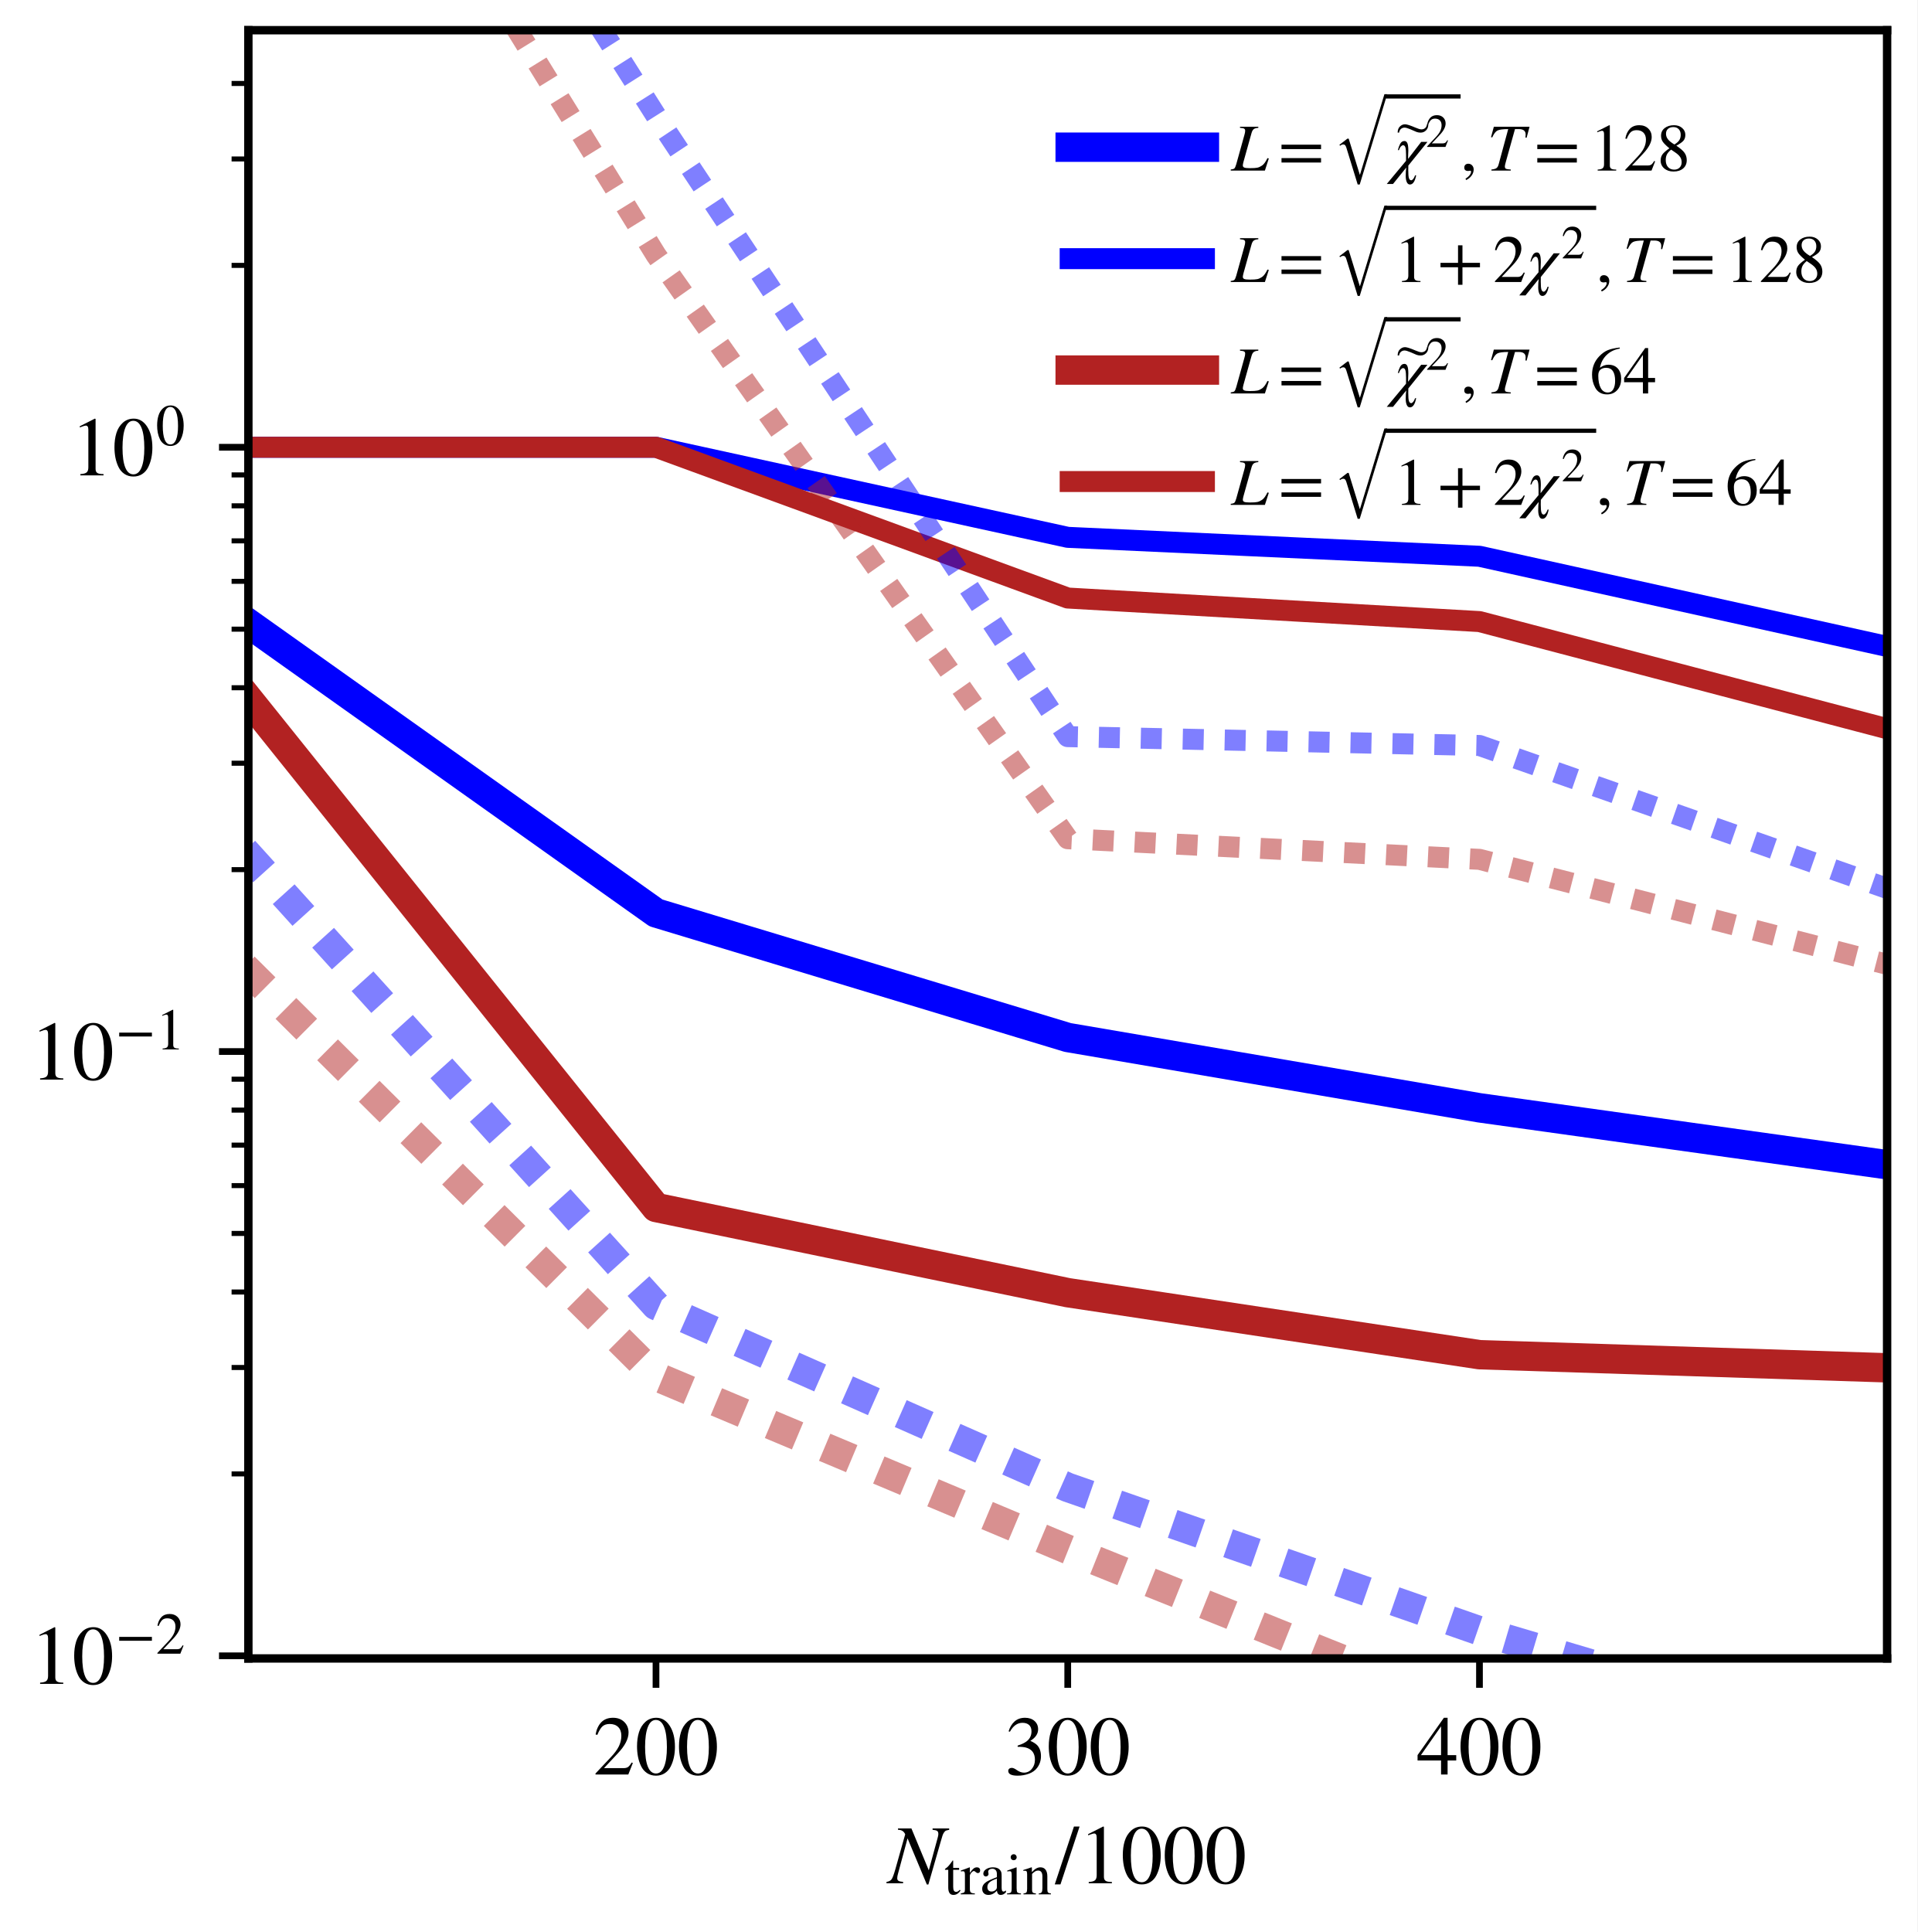
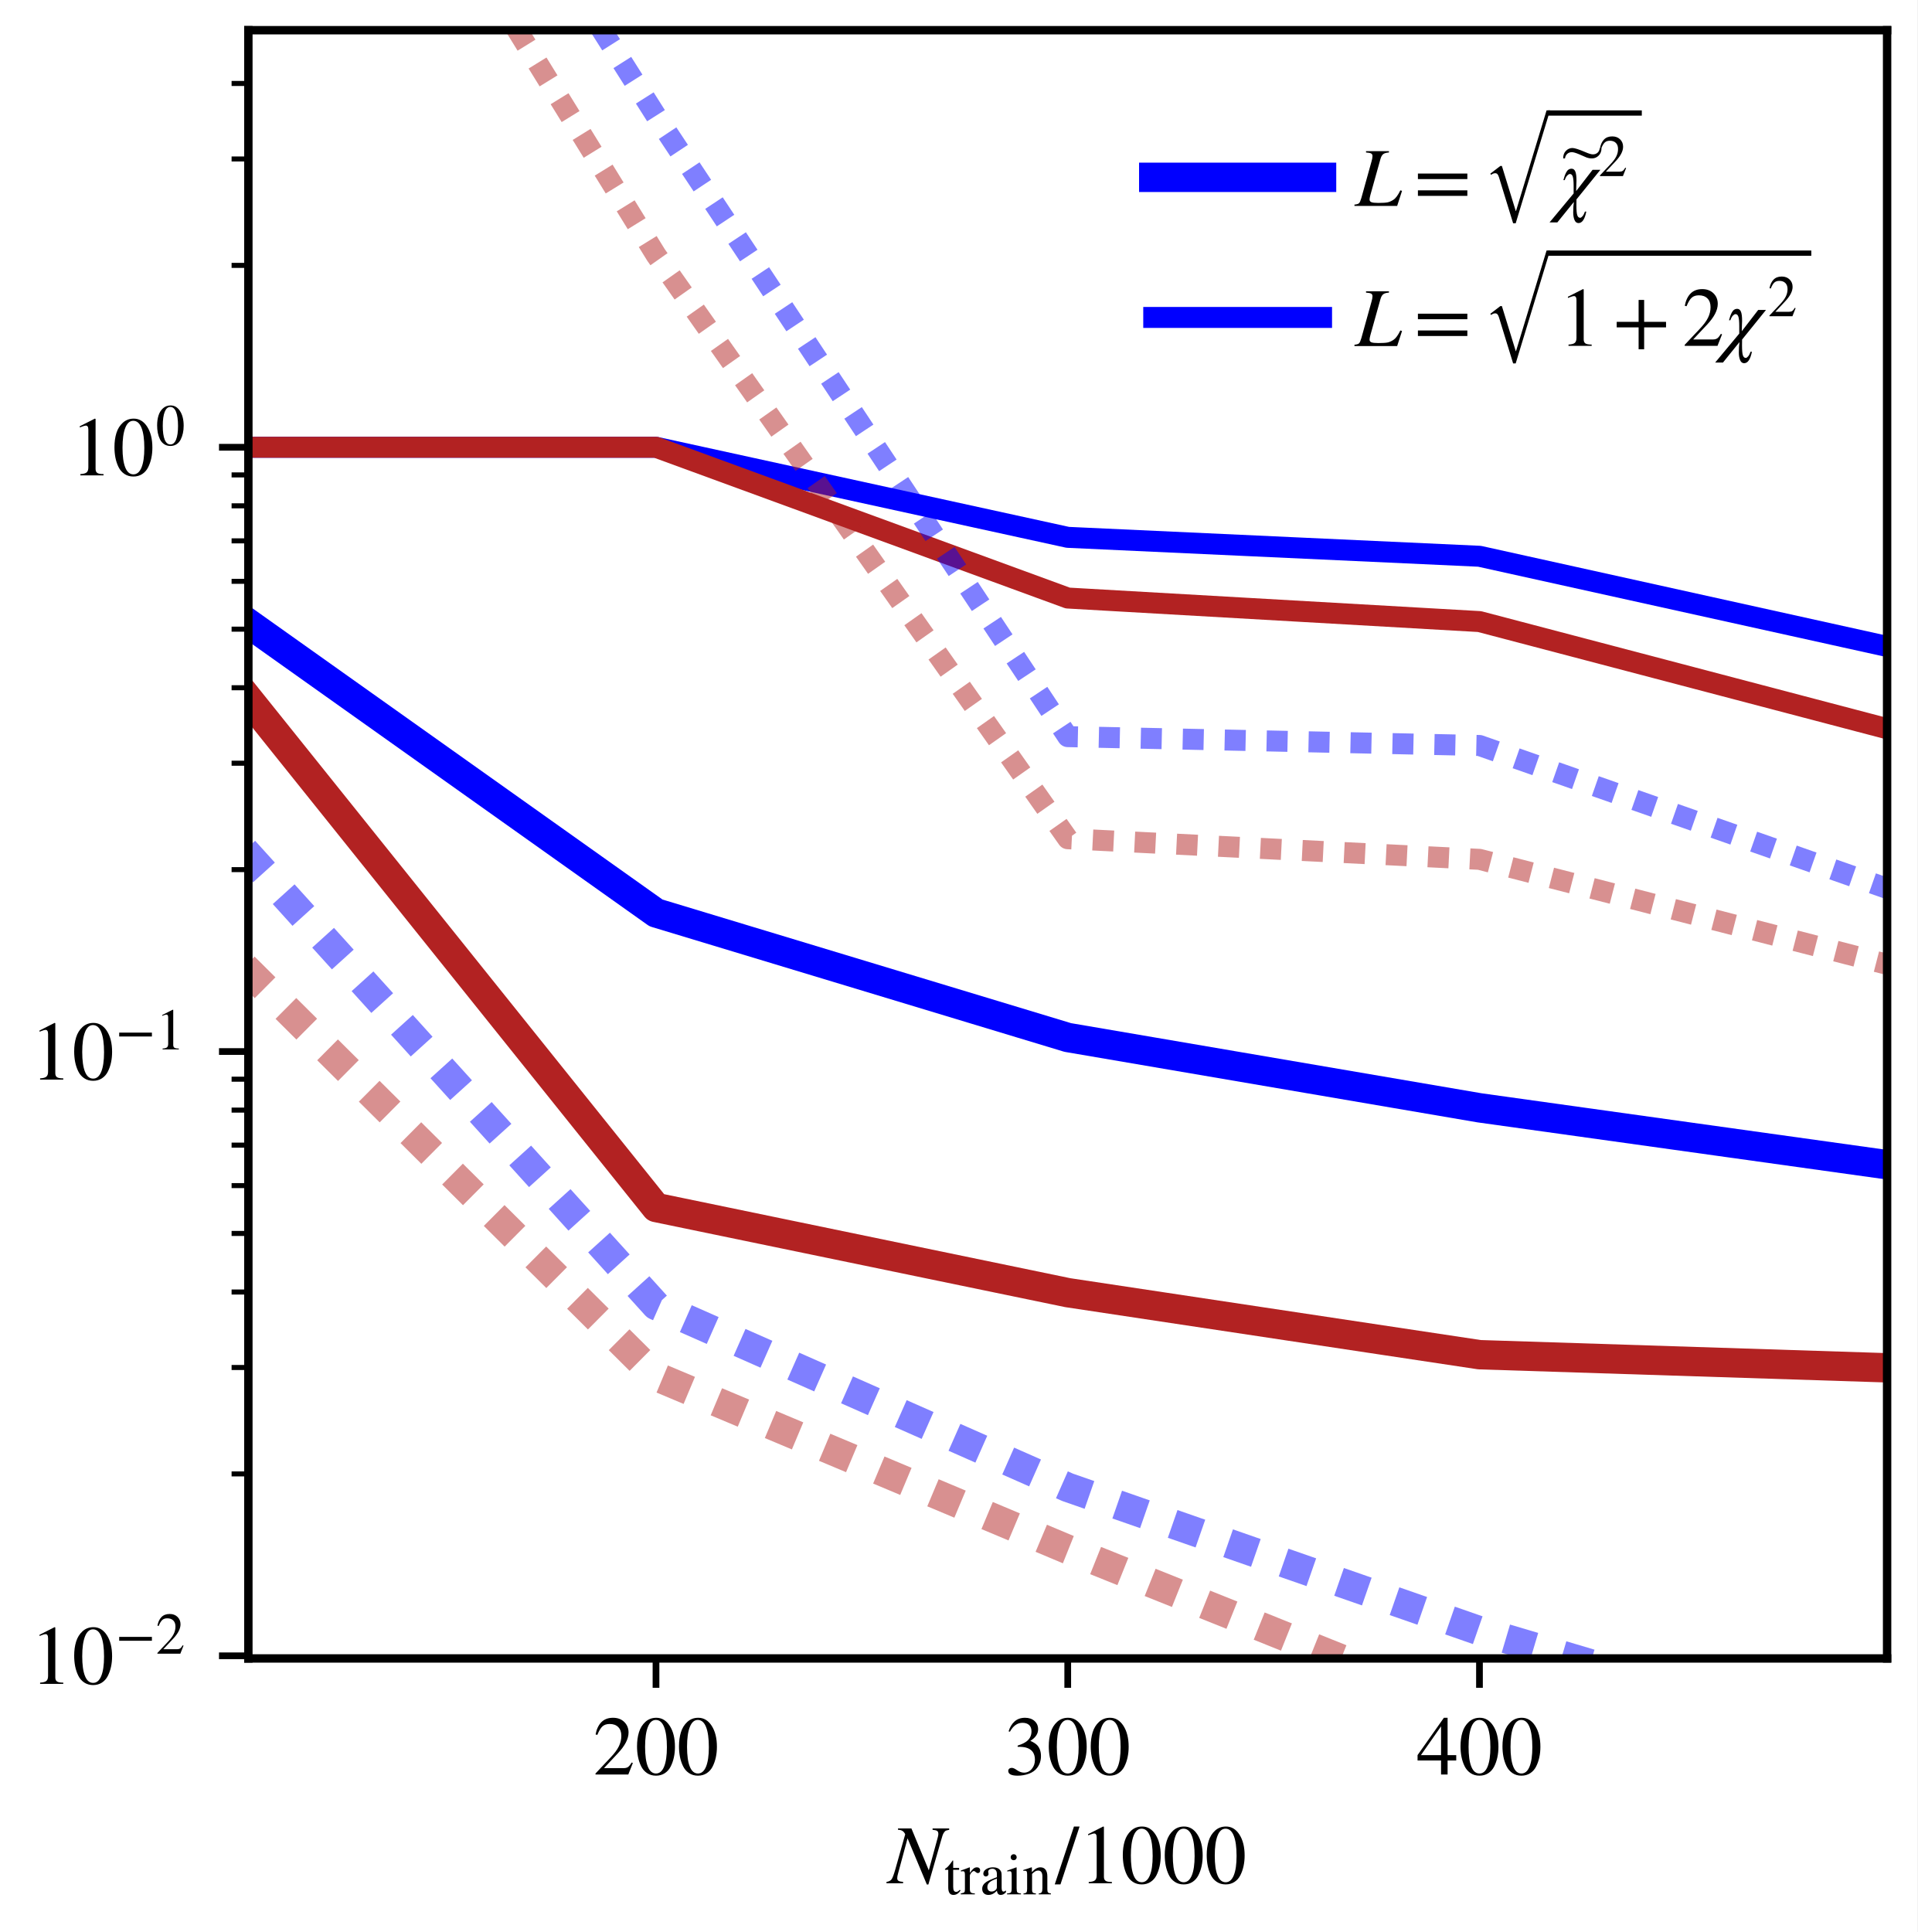
<svg xmlns="http://www.w3.org/2000/svg" xmlns:xlink="http://www.w3.org/1999/xlink" width="228.5pt" height="230.24pt" viewBox="0 0 228.5 230.24" version="1.1">
  <defs>
    <style type="text/css">*{stroke-linejoin: round; stroke-linecap: butt}</style>
  </defs>
  <g id="figure_1">
    <g id="patch_1">
      <path d="M 0 230.24  L 228.5 230.24  L 228.5 0  L 0 0  z " style="fill: #ffffff" />
    </g>
    <g id="axes_1">
      <g id="patch_2">
        <path d="M 29.6 197.64  L 224.9 197.64  L 224.9 3.6  L 29.6 3.6  z " style="fill: #ffffff" />
      </g>
      <g id="matplotlib.axis_1">
        <g id="xtick_1">
          <g id="line2d_1">
-             <path d="M 78.18 197.64  L 78.18 3.6  " clip-path="url(#ped7a11aa04)" style="fill: none" />
+             <path d="M 78.18 197.64  L 78.18 3.6  " clip-path="url(#pce3d63a789)" style="fill: none" />
          </g>
          <g id="line2d_2">
            <defs>
-               <path id="mf4d660962a" d="M 0 0  L 0 3.5  " style="stroke: #000000; stroke-width: 0.8" />
-             </defs>
-             <g>
-               <use xlink:href="#mf4d660962a" x="78.18" y="197.64" style="stroke: #000000; stroke-width: 0.8" />
+               <path id="m6d23e3f0b6" d="M 0 0  L 0 3.5  " style="stroke: #000000; stroke-width: 0.8" />
+             </defs>
+             <g>
+               <use xlink:href="#m6d23e3f0b6" x="78.18" y="197.64" style="stroke: #000000; stroke-width: 0.8" />
            </g>
          </g>
          <g id="text_1">
-             <g transform="translate(70.67965 211.4697)scale(0.1 -0.1)">
+             <g transform="translate(70.67965 211.4697) scale(0.1 -0.1)">
              <defs>
                <path id="STIXGeneral-Regular-32" d="M 3034 877  L 2688 0  L 186 0  L 186 77  L 1325 1286  Q 1773 1754 1965 2144  Q 2157 2534 2157 2950  Q 2157 3379 1920 3616  Q 1683 3853 1267 3853  Q 922 3853 720 3673  Q 518 3494 326 3021  L 192 3053  Q 301 3648 630 3987  Q 960 4326 1523 4326  Q 2054 4326 2380 4006  Q 2707 3686 2707 3200  Q 2707 2477 1888 1613  L 832 486  L 2330 486  Q 2541 486 2665 569  Q 2790 653 2944 915  L 3034 877  z " transform="scale(0.015625)" />
                <path id="STIXGeneral-Regular-30" d="M 3046 2112  Q 3046 1683 2963 1302  Q 2880 922 2717 602  Q 2554 282 2266 96  Q 1978 -90 1600 -90  Q 1210 -90 915 108  Q 621 307 461 640  Q 301 973 227 1350  Q 154 1728 154 2150  Q 154 2746 301 3222  Q 448 3699 790 4012  Q 1133 4326 1626 4326  Q 2253 4326 2649 3712  Q 3046 3098 3046 2112  z M 2432 2080  Q 2432 3091 2217 3625  Q 2003 4160 1587 4160  Q 1190 4160 979 3622  Q 768 3085 768 2106  Q 768 1120 979 598  Q 1190 77 1600 77  Q 2003 77 2217 598  Q 2432 1120 2432 2080  z " transform="scale(0.015625)" />
              </defs>
              <use xlink:href="#STIXGeneral-Regular-32" />
              <use xlink:href="#STIXGeneral-Regular-30" x="50" />
              <use xlink:href="#STIXGeneral-Regular-30" x="100" />
            </g>
          </g>
        </g>
        <g id="xtick_2">
          <g id="line2d_3">
-             <path d="M 127.25 197.64  L 127.25 3.6  " clip-path="url(#ped7a11aa04)" style="fill: none" />
+             <path d="M 127.25 197.64  L 127.25 3.6  " clip-path="url(#pce3d63a789)" style="fill: none" />
          </g>
          <g id="line2d_4">
            <g>
-               <use xlink:href="#mf4d660962a" x="127.25" y="197.64" style="stroke: #000000; stroke-width: 0.8" />
+               <use xlink:href="#m6d23e3f0b6" x="127.25" y="197.64" style="stroke: #000000; stroke-width: 0.8" />
            </g>
          </g>
          <g id="text_2">
-             <g transform="translate(119.75 211.4697)scale(0.1 -0.1)">
+             <g transform="translate(119.75 211.4697) scale(0.1 -0.1)">
              <defs>
                <path id="STIXGeneral-Regular-33" d="M 390 3264  L 288 3290  Q 435 3770 748 4048  Q 1062 4326 1542 4326  Q 1990 4326 2265 4083  Q 2541 3840 2541 3450  Q 2541 2925 1946 2566  Q 2298 2413 2477 2227  Q 2758 1914 2758 1402  Q 2758 890 2464 506  Q 2246 211 1840 60  Q 1434 -90 979 -90  Q 262 -90 262 275  Q 262 378 339 442  Q 416 506 525 506  Q 685 506 915 339  Q 1197 141 1466 141  Q 1818 141 2058 425  Q 2298 710 2298 1120  Q 2298 1856 1632 2048  Q 1434 2112 979 2112  L 979 2202  Q 1338 2323 1517 2432  Q 2035 2726 2035 3290  Q 2035 3610 1852 3776  Q 1670 3942 1344 3942  Q 768 3942 390 3264  z " transform="scale(0.015625)" />
              </defs>
              <use xlink:href="#STIXGeneral-Regular-33" />
              <use xlink:href="#STIXGeneral-Regular-30" x="50" />
              <use xlink:href="#STIXGeneral-Regular-30" x="100" />
            </g>
          </g>
        </g>
        <g id="xtick_3">
          <g id="line2d_5">
-             <path d="M 176.32 197.64  L 176.32 3.6  " clip-path="url(#ped7a11aa04)" style="fill: none" />
+             <path d="M 176.32 197.64  L 176.32 3.6  " clip-path="url(#pce3d63a789)" style="fill: none" />
          </g>
          <g id="line2d_6">
            <g>
-               <use xlink:href="#mf4d660962a" x="176.32" y="197.64" style="stroke: #000000; stroke-width: 0.8" />
+               <use xlink:href="#m6d23e3f0b6" x="176.32" y="197.64" style="stroke: #000000; stroke-width: 0.8" />
            </g>
          </g>
          <g id="text_3">
-             <g transform="translate(168.8204 211.4697)scale(0.1 -0.1)">
+             <g transform="translate(168.8204 211.4697) scale(0.1 -0.1)">
              <defs>
                <path id="STIXGeneral-Regular-34" d="M 3027 1069  L 2368 1069  L 2368 0  L 1869 0  L 1869 1069  L 77 1069  L 77 1478  L 2086 4326  L 2368 4326  L 2368 1478  L 3027 1478  L 3027 1069  z M 1869 1478  L 1869 3674  L 333 1478  L 1869 1478  z " transform="scale(0.015625)" />
              </defs>
              <use xlink:href="#STIXGeneral-Regular-34" />
              <use xlink:href="#STIXGeneral-Regular-30" x="50" />
              <use xlink:href="#STIXGeneral-Regular-30" x="100" />
            </g>
          </g>
        </g>
        <g id="text_4">
-           <g transform="translate(105.85 224.4697)scale(0.1 -0.1)">
+           <g transform="translate(105.85 224.4697) scale(0.1 -0.1)">
            <defs>
              <path id="STIXGeneral-Italic-4e" d="M 4653 4179  L 4653 4077  Q 4480 4038 4413 4016  Q 4346 3994 4266 3882  Q 4186 3770 4144 3635  Q 4102 3501 4000 3149  L 3066 -96  L 2950 -96  L 1478 3424  L 749 723  Q 691 525 691 378  Q 691 243 790 182  Q 890 122 1139 102  L 1139 0  L -128 0  L -128 102  Q 147 141 262 304  Q 378 467 550 1075  L 1299 3731  Q 1152 4077 749 4077  L 749 4179  L 1773 4179  L 3098 986  L 3776 3469  Q 3827 3648 3827 3750  Q 3827 3923 3740 3987  Q 3654 4051 3386 4077  L 3386 4179  L 4653 4179  z " transform="scale(0.015625)" />
              <path id="STIXGeneral-Regular-74" d="M 1702 493  L 1786 422  Q 1478 -64 1011 -64  Q 448 -64 448 749  L 448 2675  L 109 2675  Q 83 2694 83 2720  Q 83 2771 192 2842  Q 435 2982 813 3526  Q 826 3546 874 3606  Q 922 3667 941 3706  Q 986 3706 986 3622  L 986 2880  L 1632 2880  L 1632 2675  L 986 2675  L 986 845  Q 986 538 1062 403  Q 1139 269 1318 269  Q 1510 269 1702 493  z " transform="scale(0.015625)" />
              <path id="STIXGeneral-Regular-72" d="M 1024 2931  L 1024 2342  Q 1267 2688 1430 2816  Q 1594 2944 1792 2944  Q 1958 2944 2051 2854  Q 2144 2765 2144 2605  Q 2144 2470 2077 2393  Q 2010 2317 1894 2317  Q 1773 2317 1638 2445  Q 1536 2541 1472 2541  Q 1338 2541 1181 2355  Q 1024 2170 1024 2016  L 1024 576  Q 1024 301 1133 205  Q 1242 109 1568 96  L 1568 0  L 32 0  L 32 96  Q 339 154 412 224  Q 486 294 486 538  L 486 2138  Q 486 2349 438 2435  Q 390 2522 269 2522  Q 166 2522 45 2496  L 45 2598  Q 448 2726 992 2944  L 1024 2931  z " transform="scale(0.015625)" />
              <path id="STIXGeneral-Regular-61" d="M 2829 422  L 2829 243  Q 2586 -64 2253 -64  Q 1888 -64 1843 403  L 1837 403  Q 1427 -64 909 -64  Q 608 -64 422 112  Q 237 288 237 602  Q 237 1050 685 1350  Q 992 1555 1837 1869  L 1837 2214  Q 1837 2502 1699 2646  Q 1562 2790 1338 2790  Q 1146 2790 1018 2697  Q 890 2605 890 2477  Q 890 2419 909 2348  Q 928 2278 928 2208  Q 928 2112 841 2029  Q 755 1946 634 1946  Q 525 1946 441 2029  Q 358 2112 358 2240  Q 358 2547 685 2752  Q 986 2944 1421 2944  Q 1939 2944 2176 2656  Q 2291 2522 2323 2384  Q 2355 2246 2355 1946  L 2355 723  Q 2355 301 2554 301  Q 2682 301 2829 422  z M 1837 813  L 1837 1715  Q 1248 1510 1018 1293  Q 800 1094 800 800  Q 800 557 921 432  Q 1043 307 1242 307  Q 1453 307 1613 410  Q 1747 506 1792 589  Q 1837 672 1837 813  z " transform="scale(0.015625)" />
              <path id="STIXGeneral-Regular-69" d="M 1152 4045  Q 1152 3904 1056 3811  Q 960 3718 819 3718  Q 685 3718 592 3811  Q 499 3904 499 4045  Q 499 4179 595 4275  Q 691 4371 826 4371  Q 966 4371 1059 4275  Q 1152 4179 1152 4045  z M 1619 0  L 102 0  L 102 96  Q 435 115 521 211  Q 608 307 608 666  L 608 2118  Q 608 2342 563 2432  Q 518 2522 397 2522  Q 243 2522 128 2490  L 128 2592  L 1120 2944  L 1146 2918  L 1146 672  Q 1146 314 1226 218  Q 1306 122 1619 96  L 1619 0  z " transform="scale(0.015625)" />
              <path id="STIXGeneral-Regular-6e" d="M 3104 0  L 1773 0  L 1779 96  Q 2016 115 2096 233  Q 2176 352 2176 672  L 2176 1946  Q 2176 2592 1709 2592  Q 1549 2592 1408 2515  Q 1267 2438 1050 2227  L 1050 461  Q 1050 269 1136 192  Q 1222 115 1466 96  L 1466 0  L 115 0  L 115 96  Q 358 115 435 214  Q 512 314 512 602  L 512 2157  Q 512 2394 467 2483  Q 422 2573 288 2573  Q 160 2573 102 2547  L 102 2656  Q 550 2784 979 2944  L 1030 2925  L 1030 2426  L 1037 2426  Q 1491 2944 1958 2944  Q 2323 2944 2518 2688  Q 2714 2432 2714 1958  L 2714 544  Q 2714 288 2790 205  Q 2867 122 3104 96  L 3104 0  z " transform="scale(0.015625)" />
              <path id="STIXGeneral-Regular-2f" d="M 1837 4326  L 378 -90  L -58 -90  L 1408 4326  L 1837 4326  z " transform="scale(0.015625)" />
              <path id="STIXGeneral-Regular-31" d="M 2522 0  L 755 0  L 755 96  Q 1107 115 1235 227  Q 1363 339 1363 608  L 1363 3482  Q 1363 3795 1171 3795  Q 1082 3795 883 3718  L 710 3654  L 710 3744  L 1856 4326  L 1914 4307  L 1914 486  Q 1914 275 2042 185  Q 2170 96 2522 96  L 2522 0  z " transform="scale(0.015625)" />
            </defs>
            <use xlink:href="#STIXGeneral-Italic-4e" transform="translate(0 0.40625)" />
-             <use xlink:href="#STIXGeneral-Regular-74" transform="translate(66.7 -12.82188)scale(0.7)" />
-             <use xlink:href="#STIXGeneral-Regular-72" transform="translate(86.15999 -12.82188)scale(0.7)" />
-             <use xlink:href="#STIXGeneral-Regular-61" transform="translate(109.47 -12.82188)scale(0.7)" />
-             <use xlink:href="#STIXGeneral-Regular-69" transform="translate(140.55 -12.82188)scale(0.7)" />
-             <use xlink:href="#STIXGeneral-Regular-6e" transform="translate(160.01 -12.82188)scale(0.7)" />
+             <use xlink:href="#STIXGeneral-Regular-74" transform="translate(66.7 -12.82188) scale(0.7)" />
+             <use xlink:href="#STIXGeneral-Regular-72" transform="translate(86.15999 -12.82188) scale(0.7)" />
+             <use xlink:href="#STIXGeneral-Regular-61" transform="translate(109.47 -12.82188) scale(0.7)" />
+             <use xlink:href="#STIXGeneral-Regular-69" transform="translate(140.55 -12.82188) scale(0.7)" />
+             <use xlink:href="#STIXGeneral-Regular-6e" transform="translate(160.01 -12.82188) scale(0.7)" />
            <use xlink:href="#STIXGeneral-Regular-2f" transform="translate(199.4193 0.40625)" />
            <use xlink:href="#STIXGeneral-Regular-31" transform="translate(227.2193 0.40625)" />
            <use xlink:href="#STIXGeneral-Regular-30" transform="translate(277.2193 0.40625)" />
            <use xlink:href="#STIXGeneral-Regular-30" transform="translate(327.2193 0.40625)" />
            <use xlink:href="#STIXGeneral-Regular-30" transform="translate(377.2193 0.40625)" />
          </g>
        </g>
      </g>
      <g id="matplotlib.axis_2">
        <g id="ytick_1">
          <g id="line2d_7">
-             <path d="M 29.6 197.326  L 224.9 197.326  " clip-path="url(#ped7a11aa04)" style="fill: none" />
+             <path d="M 29.6 197.326  L 224.9 197.326  " clip-path="url(#pce3d63a789)" style="fill: none" />
          </g>
          <g id="line2d_8">
            <defs>
-               <path id="mef3d7f28d2" d="M 0 0  L -3.5 0  " style="stroke: #000000; stroke-width: 0.8" />
-             </defs>
-             <g>
-               <use xlink:href="#mef3d7f28d2" x="29.6" y="197.326" style="stroke: #000000; stroke-width: 0.8" />
+               <path id="mbff644c39a" d="M 0 0  L -3.5 0  " style="stroke: #000000; stroke-width: 0.8" />
+             </defs>
+             <g>
+               <use xlink:href="#mbff644c39a" x="29.6" y="197.326" style="stroke: #000000; stroke-width: 0.8" />
            </g>
          </g>
          <g id="text_5">
-             <g transform="translate(3.6 200.7405)scale(0.1 -0.1)">
+             <g transform="translate(3.6 200.7405) scale(0.1 -0.1)">
              <defs>
                <path id="STIXGeneral-Regular-2212" d="M 3974 1408  L 410 1408  L 410 1830  L 3974 1830  L 3974 1408  z " transform="scale(0.015625)" />
              </defs>
              <use xlink:href="#STIXGeneral-Regular-31" transform="translate(0 0.684375)" />
              <use xlink:href="#STIXGeneral-Regular-30" transform="translate(49.99999 0.684375)" />
-               <use xlink:href="#STIXGeneral-Regular-2212" transform="translate(101.575 36.68438)scale(0.7)" />
-               <use xlink:href="#STIXGeneral-Regular-32" transform="translate(149.525 36.68438)scale(0.7)" />
+               <use xlink:href="#STIXGeneral-Regular-2212" transform="translate(101.575 36.68438) scale(0.7)" />
+               <use xlink:href="#STIXGeneral-Regular-32" transform="translate(149.525 36.68438) scale(0.7)" />
            </g>
          </g>
        </g>
        <g id="ytick_2">
          <g id="line2d_9">
-             <path d="M 29.6 125.314  L 224.9 125.314  " clip-path="url(#ped7a11aa04)" style="fill: none" />
+             <path d="M 29.6 125.314  L 224.9 125.314  " clip-path="url(#pce3d63a789)" style="fill: none" />
          </g>
          <g id="line2d_10">
            <g>
-               <use xlink:href="#mef3d7f28d2" x="29.6" y="125.314" style="stroke: #000000; stroke-width: 0.8" />
+               <use xlink:href="#mbff644c39a" x="29.6" y="125.314" style="stroke: #000000; stroke-width: 0.8" />
            </g>
          </g>
          <g id="text_6">
-             <g transform="translate(3.6 128.7288)scale(0.1 -0.1)">
+             <g transform="translate(3.6 128.7288) scale(0.1 -0.1)">
              <use xlink:href="#STIXGeneral-Regular-31" transform="translate(0 0.684375)" />
              <use xlink:href="#STIXGeneral-Regular-30" transform="translate(49.99999 0.684375)" />
-               <use xlink:href="#STIXGeneral-Regular-2212" transform="translate(101.575 36.68438)scale(0.7)" />
-               <use xlink:href="#STIXGeneral-Regular-31" transform="translate(149.525 36.68438)scale(0.7)" />
+               <use xlink:href="#STIXGeneral-Regular-2212" transform="translate(101.575 36.68438) scale(0.7)" />
+               <use xlink:href="#STIXGeneral-Regular-31" transform="translate(149.525 36.68438) scale(0.7)" />
            </g>
          </g>
        </g>
        <g id="ytick_3">
          <g id="line2d_11">
-             <path d="M 29.6 53.302  L 224.9 53.302  " clip-path="url(#ped7a11aa04)" style="fill: none" />
+             <path d="M 29.6 53.302  L 224.9 53.302  " clip-path="url(#pce3d63a789)" style="fill: none" />
          </g>
          <g id="line2d_12">
            <g>
-               <use xlink:href="#mef3d7f28d2" x="29.6" y="53.302" style="stroke: #000000; stroke-width: 0.8" />
+               <use xlink:href="#mbff644c39a" x="29.6" y="53.302" style="stroke: #000000; stroke-width: 0.8" />
            </g>
          </g>
          <g id="text_7">
-             <g transform="translate(8.4 56.71706)scale(0.1 -0.1)">
+             <g transform="translate(8.4 56.71706) scale(0.1 -0.1)">
              <use xlink:href="#STIXGeneral-Regular-31" transform="translate(0 0.684375)" />
              <use xlink:href="#STIXGeneral-Regular-30" transform="translate(49.99999 0.684375)" />
-               <use xlink:href="#STIXGeneral-Regular-30" transform="translate(101.575 36.68438)scale(0.7)" />
+               <use xlink:href="#STIXGeneral-Regular-30" transform="translate(101.575 36.68438) scale(0.7)" />
            </g>
          </g>
        </g>
        <g id="ytick_4">
          <g id="line2d_13">
            <defs>
-               <path id="m3c40ff782f" d="M 0 0  L -2 0  " style="stroke: #000000; stroke-width: 0.6" />
-             </defs>
-             <g>
-               <use xlink:href="#m3c40ff782f" x="29.6" y="175.648" style="stroke: #000000; stroke-width: 0.6" />
+               <path id="ma6b18698b6" d="M 0 0  L -2 0  " style="stroke: #000000; stroke-width: 0.6" />
+             </defs>
+             <g>
+               <use xlink:href="#ma6b18698b6" x="29.6" y="175.648" style="stroke: #000000; stroke-width: 0.6" />
            </g>
          </g>
        </g>
        <g id="ytick_5">
          <g id="line2d_14">
            <g>
-               <use xlink:href="#m3c40ff782f" x="29.6" y="162.967" style="stroke: #000000; stroke-width: 0.6" />
+               <use xlink:href="#ma6b18698b6" x="29.6" y="162.967" style="stroke: #000000; stroke-width: 0.6" />
            </g>
          </g>
        </g>
        <g id="ytick_6">
          <g id="line2d_15">
            <g>
-               <use xlink:href="#m3c40ff782f" x="29.6" y="153.97" style="stroke: #000000; stroke-width: 0.6" />
+               <use xlink:href="#ma6b18698b6" x="29.6" y="153.97" style="stroke: #000000; stroke-width: 0.6" />
            </g>
          </g>
        </g>
        <g id="ytick_7">
          <g id="line2d_16">
            <g>
-               <use xlink:href="#m3c40ff782f" x="29.6" y="146.992" style="stroke: #000000; stroke-width: 0.6" />
+               <use xlink:href="#ma6b18698b6" x="29.6" y="146.992" style="stroke: #000000; stroke-width: 0.6" />
            </g>
          </g>
        </g>
        <g id="ytick_8">
          <g id="line2d_17">
            <g>
-               <use xlink:href="#m3c40ff782f" x="29.6" y="141.29" style="stroke: #000000; stroke-width: 0.6" />
+               <use xlink:href="#ma6b18698b6" x="29.6" y="141.29" style="stroke: #000000; stroke-width: 0.6" />
            </g>
          </g>
        </g>
        <g id="ytick_9">
          <g id="line2d_18">
            <g>
-               <use xlink:href="#m3c40ff782f" x="29.6" y="136.469" style="stroke: #000000; stroke-width: 0.6" />
+               <use xlink:href="#ma6b18698b6" x="29.6" y="136.469" style="stroke: #000000; stroke-width: 0.6" />
            </g>
          </g>
        </g>
        <g id="ytick_10">
          <g id="line2d_19">
            <g>
-               <use xlink:href="#m3c40ff782f" x="29.6" y="132.293" style="stroke: #000000; stroke-width: 0.6" />
+               <use xlink:href="#ma6b18698b6" x="29.6" y="132.293" style="stroke: #000000; stroke-width: 0.6" />
            </g>
          </g>
        </g>
        <g id="ytick_11">
          <g id="line2d_20">
            <g>
-               <use xlink:href="#m3c40ff782f" x="29.6" y="128.609" style="stroke: #000000; stroke-width: 0.6" />
+               <use xlink:href="#ma6b18698b6" x="29.6" y="128.609" style="stroke: #000000; stroke-width: 0.6" />
            </g>
          </g>
        </g>
        <g id="ytick_12">
          <g id="line2d_21">
            <g>
-               <use xlink:href="#m3c40ff782f" x="29.6" y="103.636" style="stroke: #000000; stroke-width: 0.6" />
+               <use xlink:href="#ma6b18698b6" x="29.6" y="103.636" style="stroke: #000000; stroke-width: 0.6" />
            </g>
          </g>
        </g>
        <g id="ytick_13">
          <g id="line2d_22">
            <g>
-               <use xlink:href="#m3c40ff782f" x="29.6" y="90.956" style="stroke: #000000; stroke-width: 0.6" />
+               <use xlink:href="#ma6b18698b6" x="29.6" y="90.956" style="stroke: #000000; stroke-width: 0.6" />
            </g>
          </g>
        </g>
        <g id="ytick_14">
          <g id="line2d_23">
            <g>
-               <use xlink:href="#m3c40ff782f" x="29.6" y="81.959" style="stroke: #000000; stroke-width: 0.6" />
+               <use xlink:href="#ma6b18698b6" x="29.6" y="81.959" style="stroke: #000000; stroke-width: 0.6" />
            </g>
          </g>
        </g>
        <g id="ytick_15">
          <g id="line2d_24">
            <g>
-               <use xlink:href="#m3c40ff782f" x="29.6" y="74.98" style="stroke: #000000; stroke-width: 0.6" />
+               <use xlink:href="#ma6b18698b6" x="29.6" y="74.98" style="stroke: #000000; stroke-width: 0.6" />
            </g>
          </g>
        </g>
        <g id="ytick_16">
          <g id="line2d_25">
            <g>
-               <use xlink:href="#m3c40ff782f" x="29.6" y="69.278" style="stroke: #000000; stroke-width: 0.6" />
+               <use xlink:href="#ma6b18698b6" x="29.6" y="69.278" style="stroke: #000000; stroke-width: 0.6" />
            </g>
          </g>
        </g>
        <g id="ytick_17">
          <g id="line2d_26">
            <g>
-               <use xlink:href="#m3c40ff782f" x="29.6" y="64.457" style="stroke: #000000; stroke-width: 0.6" />
+               <use xlink:href="#ma6b18698b6" x="29.6" y="64.457" style="stroke: #000000; stroke-width: 0.6" />
            </g>
          </g>
        </g>
        <g id="ytick_18">
          <g id="line2d_27">
            <g>
-               <use xlink:href="#m3c40ff782f" x="29.6" y="60.281" style="stroke: #000000; stroke-width: 0.6" />
+               <use xlink:href="#ma6b18698b6" x="29.6" y="60.281" style="stroke: #000000; stroke-width: 0.6" />
            </g>
          </g>
        </g>
        <g id="ytick_19">
          <g id="line2d_28">
            <g>
-               <use xlink:href="#m3c40ff782f" x="29.6" y="56.597" style="stroke: #000000; stroke-width: 0.6" />
+               <use xlink:href="#ma6b18698b6" x="29.6" y="56.597" style="stroke: #000000; stroke-width: 0.6" />
            </g>
          </g>
        </g>
        <g id="ytick_20">
          <g id="line2d_29">
            <g>
-               <use xlink:href="#m3c40ff782f" x="29.6" y="31.625" style="stroke: #000000; stroke-width: 0.6" />
+               <use xlink:href="#ma6b18698b6" x="29.6" y="31.625" style="stroke: #000000; stroke-width: 0.6" />
            </g>
          </g>
        </g>
        <g id="ytick_21">
          <g id="line2d_30">
            <g>
-               <use xlink:href="#m3c40ff782f" x="29.6" y="18.944" style="stroke: #000000; stroke-width: 0.6" />
+               <use xlink:href="#ma6b18698b6" x="29.6" y="18.944" style="stroke: #000000; stroke-width: 0.6" />
            </g>
          </g>
        </g>
        <g id="ytick_22">
          <g id="line2d_31">
            <g>
-               <use xlink:href="#m3c40ff782f" x="29.6" y="9.947" style="stroke: #000000; stroke-width: 0.6" />
+               <use xlink:href="#ma6b18698b6" x="29.6" y="9.947" style="stroke: #000000; stroke-width: 0.6" />
            </g>
          </g>
        </g>
      </g>
      <g id="line2d_32">
-         <path d="M 29.109 73.94  L 78.18 108.793  L 127.25 123.639  L 176.32 132.02  L 229.5 139.445  " clip-path="url(#ped7a11aa04)" style="fill: none; stroke: #0000ff; stroke-width: 3.5; stroke-linecap: square" />
+         <path d="M 29.109 73.94  L 78.18 108.793  L 127.25 123.639  L 176.32 132.02  L 229.5 139.445  " clip-path="url(#pce3d63a789)" style="fill: none; stroke: #0000ff; stroke-width: 3.5; stroke-linecap: square" />
      </g>
      <g id="line2d_33">
-         <path d="M 29.109 53.302  L 78.18 53.302  L 127.25 64.035  L 176.32 66.292  L 229.5 78.056  " clip-path="url(#ped7a11aa04)" style="fill: none; stroke: #0000ff; stroke-width: 2.5; stroke-linecap: square" />
+         <path d="M 29.109 53.302  L 78.18 53.302  L 127.25 64.035  L 176.32 66.292  L 229.5 78.056  " clip-path="url(#pce3d63a789)" style="fill: none; stroke: #0000ff; stroke-width: 2.5; stroke-linecap: square" />
      </g>
      <g id="line2d_34">
-         <path d="M 29.109 82.694  L 78.18 143.897  L 127.25 154.049  L 176.32 161.441  L 229.5 163.152  " clip-path="url(#ped7a11aa04)" style="fill: none; stroke: #b22222; stroke-width: 3.5; stroke-linecap: square" />
+         <path d="M 29.109 82.694  L 78.18 143.897  L 127.25 154.049  L 176.32 161.441  L 229.5 163.152  " clip-path="url(#pce3d63a789)" style="fill: none; stroke: #b22222; stroke-width: 3.5; stroke-linecap: square" />
      </g>
      <g id="line2d_35">
-         <path d="M 29.109 53.302  L 78.18 53.302  L 127.25 71.269  L 176.32 74.074  L 229.5 88.052  " clip-path="url(#ped7a11aa04)" style="fill: none; stroke: #b22222; stroke-width: 2.5; stroke-linecap: square" />
+         <path d="M 29.109 53.302  L 78.18 53.302  L 127.25 71.269  L 176.32 74.074  L 229.5 88.052  " clip-path="url(#pce3d63a789)" style="fill: none; stroke: #b22222; stroke-width: 2.5; stroke-linecap: square" />
      </g>
      <g id="line2d_36">
-         <path d="M 29.109 101.374  L 78.18 155.574  L 127.25 177.252  L 176.32 194.345  L 229.5 210.148  " clip-path="url(#ped7a11aa04)" style="fill: none; stroke-dasharray: 3.5,3.5; stroke-dashoffset: 0; stroke: #0000ff; stroke-opacity: 0.5; stroke-width: 3.5" />
+         <path d="M 29.109 101.374  L 78.18 155.574  L 127.25 177.252  L 176.32 194.345  L 229.5 210.148  " clip-path="url(#pce3d63a789)" style="fill: none; stroke-dasharray: 3.5,3.5; stroke-dashoffset: 0; stroke: #0000ff; stroke-opacity: 0.5; stroke-width: 3.5" />
      </g>
      <g id="line2d_37">
-         <path d="M 68.818 -1  L 78.18 13.785  L 127.25 87.786  L 176.32 88.84  L 229.5 107.486  " clip-path="url(#ped7a11aa04)" style="fill: none; stroke-dasharray: 2.5,2.5; stroke-dashoffset: 0; stroke: #0000ff; stroke-opacity: 0.5; stroke-width: 2.5" />
+         <path d="M 68.818 -1  L 78.18 13.785  L 127.25 87.786  L 176.32 88.84  L 229.5 107.486  " clip-path="url(#pce3d63a789)" style="fill: none; stroke-dasharray: 2.5,2.5; stroke-dashoffset: 0; stroke: #0000ff; stroke-opacity: 0.5; stroke-width: 2.5" />
      </g>
      <g id="line2d_38">
-         <path d="M 29.109 115.241  L 78.18 164.028  L 127.25 184.645  L 176.32 204.304  L 229.5 222.376  " clip-path="url(#ped7a11aa04)" style="fill: none; stroke-dasharray: 3.5,3.5; stroke-dashoffset: 0; stroke: #b22222; stroke-opacity: 0.5; stroke-width: 3.5" />
+         <path d="M 29.109 115.241  L 78.18 164.028  L 127.25 184.645  L 176.32 204.304  L 229.5 222.376  " clip-path="url(#pce3d63a789)" style="fill: none; stroke-dasharray: 3.5,3.5; stroke-dashoffset: 0; stroke: #b22222; stroke-opacity: 0.5; stroke-width: 3.5" />
      </g>
      <g id="line2d_39">
-         <path d="M 58.81 -1  L 78.18 30.383  L 127.25 99.953  L 176.32 102.41  L 229.5 116.107  " clip-path="url(#ped7a11aa04)" style="fill: none; stroke-dasharray: 2.5,2.5; stroke-dashoffset: 0; stroke: #b22222; stroke-opacity: 0.5; stroke-width: 2.5" />
+         <path d="M 58.81 -1  L 78.18 30.383  L 127.25 99.953  L 176.32 102.41  L 229.5 116.107  " clip-path="url(#pce3d63a789)" style="fill: none; stroke-dasharray: 2.5,2.5; stroke-dashoffset: 0; stroke: #b22222; stroke-opacity: 0.5; stroke-width: 2.5" />
      </g>
      <g id="patch_3">
        <path d="M 29.6 197.64  L 29.6 3.6  " style="fill: none; stroke: #000000; stroke-linejoin: miter; stroke-linecap: square" />
      </g>
      <g id="patch_4">
        <path d="M 224.9 197.64  L 224.9 3.6  " style="fill: none; stroke: #000000; stroke-linejoin: miter; stroke-linecap: square" />
      </g>
      <g id="patch_5">
        <path d="M 29.6 197.64  L 224.9 197.64  " style="fill: none; stroke: #000000; stroke-linejoin: miter; stroke-linecap: square" />
      </g>
      <g id="patch_6">
        <path d="M 29.6 3.6  L 224.9 3.6  " style="fill: none; stroke: #000000; stroke-linejoin: miter; stroke-linecap: square" />
      </g>
      <g id="legend_1">
        <g id="line2d_40">
-           <path d="M 127.54 17.544  L 135.54 17.544  L 143.54 17.544  " style="fill: none; stroke: #0000ff; stroke-width: 3.5; stroke-linecap: square" />
+           <path d="M 137.5 21.13  L 147.5 21.13  L 157.5 21.13  " style="fill: none; stroke: #0000ff; stroke-width: 3.5; stroke-linecap: square" />
        </g>
        <g id="text_8">
-           <g transform="translate(146.74 20.34375)scale(0.08 -0.08)">
+           <g transform="translate(161.5 24.62969) scale(0.1 -0.1)">
            <defs>
              <path id="STIXGeneral-Italic-4c" d="M 3578 1152  L 3206 0  L -51 0  L -51 102  Q 218 128 301 211  Q 384 294 474 602  L 1254 3405  Q 1325 3642 1325 3802  Q 1325 3942 1225 4000  Q 1126 4058 832 4077  L 832 4179  L 2579 4179  L 2579 4077  Q 2285 4058 2147 3955  Q 2010 3853 1933 3584  L 1165 838  Q 1101 595 1101 493  Q 1101 346 1241 288  Q 1382 230 1773 230  Q 2266 230 2480 275  Q 2694 320 2925 474  Q 3187 646 3450 1190  L 3578 1152  z " transform="scale(0.015625)" />
              <path id="STIXGeneral-Regular-3d" d="M 4077 2048  L 307 2048  L 307 2470  L 4077 2470  L 4077 2048  z M 4077 768  L 307 768  L 307 1190  L 4077 1190  L 4077 768  z " transform="scale(0.015625)" />
              <path id="STIXSizeOneSym-Regular-221a" d="M 6970 9933  L 3373 -1888  L 3104 -1888  L 1626 2918  Q 1555 3149 1465 3251  Q 1376 3354 1229 3354  Q 1011 3354 794 3181  L 717 3309  L 1766 4115  L 1926 4115  L 3379 -602  L 3405 -602  L 6605 9933  L 6970 9933  z " transform="scale(0.015625)" />
              <path id="STIXSizeOneSym-Regular-303" d="M -1197 4800  L -1037 4800  Q -1037 4358 -1302 4092  Q -1568 3827 -1926 3827  Q -2086 3827 -2214 3852  Q -2342 3878 -2419 3907  Q -2496 3936 -2717 4035  Q -2938 4134 -3123 4211  Q -3597 4410 -3808 4410  Q -4058 4410 -4234 4259  Q -4410 4109 -4454 3827  L -4621 3827  Q -4621 4288 -4355 4544  Q -4090 4800 -3757 4800  Q -3450 4800 -2541 4410  Q -2074 4205 -1843 4205  Q -1581 4205 -1408 4358  Q -1235 4512 -1197 4800  z " transform="scale(0.015625)" />
              <path id="STIXGeneral-Italic-3c7" d="M 3187 2739  L 1363 480  Q 1357 314 1357 38  Q 1357 -531 1424 -726  Q 1491 -922 1645 -922  Q 1722 -922 1824 -803  Q 1926 -685 2010 -448  L 2112 -448  Q 1939 -1325 1517 -1325  Q 1312 -1325 1213 -1091  Q 1114 -858 1114 -506  Q 1114 -32 1165 288  L -96 -1274  L -691 -1274  L 1146 934  L 1146 1504  Q 1146 1990 1085 2204  Q 1024 2419 858 2419  Q 774 2419 662 2307  Q 550 2195 467 1952  L 365 1952  Q 416 2144 461 2272  Q 506 2400 579 2541  Q 653 2682 755 2752  Q 858 2822 992 2822  Q 1178 2822 1270 2617  Q 1363 2413 1363 1901  Q 1363 1882 1360 1818  Q 1357 1754 1350 1571  Q 1344 1389 1338 1114  L 2592 2739  L 3187 2739  z " transform="scale(0.015625)" />
-               <path id="STIXGeneral-Regular-2c" d="M 531 -902  L 467 -781  Q 998 -422 998 -96  Q 998 -13 909 -13  Q 883 -13 822 -25  Q 762 -38 723 -38  Q 352 -38 352 288  Q 352 454 457 553  Q 563 653 736 653  Q 954 653 1101 496  Q 1248 339 1248 96  Q 1248 -198 1053 -473  Q 858 -749 531 -902  z " transform="scale(0.015625)" />
-               <path id="STIXGeneral-Italic-54" d="M 4051 4179  L 3770 3130  L 3661 3142  Q 3680 3302 3680 3437  Q 3680 3955 3034 3955  L 2662 3955  L 1786 819  Q 1696 506 1696 397  Q 1696 250 1766 195  Q 1837 141 2035 122  L 2259 102  L 2259 0  L 416 0  L 416 102  Q 749 134 889 230  Q 1030 326 1101 582  L 2016 3955  Q 1254 3955 988 3817  Q 723 3680 493 3162  L 378 3187  L 646 4179  L 4051 4179  z " transform="scale(0.015625)" />
-               <path id="STIXGeneral-Regular-38" d="M 2848 992  Q 2848 499 2505 204  Q 2163 -90 1587 -90  Q 1050 -90 704 204  Q 358 499 358 954  Q 358 1293 524 1533  Q 691 1773 1190 2125  Q 710 2522 553 2765  Q 397 3008 397 3328  Q 397 3782 745 4054  Q 1094 4326 1638 4326  Q 2106 4326 2410 4060  Q 2714 3795 2714 3411  Q 2714 3059 2531 2848  Q 2349 2637 1856 2374  Q 2432 1990 2640 1689  Q 2848 1389 2848 992  z M 2272 3411  Q 2272 3744 2086 3945  Q 1901 4147 1574 4147  Q 1248 4147 1059 3977  Q 870 3808 870 3513  Q 870 3219 1059 2979  Q 1248 2739 1670 2490  Q 1997 2682 2134 2896  Q 2272 3110 2272 3411  z M 1734 1741  L 1357 1997  Q 1075 1766 960 1545  Q 845 1325 845 1011  Q 845 576 1065 333  Q 1286 90 1658 90  Q 1971 90 2166 285  Q 2362 480 2362 794  Q 2362 1082 2214 1299  Q 2067 1517 1734 1741  z " transform="scale(0.015625)" />
-             </defs>
-             <use xlink:href="#STIXGeneral-Italic-4c" transform="translate(0 0.1875)" />
-             <use xlink:href="#STIXGeneral-Regular-3d" transform="translate(70.03999 0.1875)" />
-             <use xlink:href="#STIXSizeOneSym-Regular-221a" transform="translate(152.98 0.96875)scale(0.728432)" />
-             <use xlink:href="#STIXSizeOneSym-Regular-303" transform="translate(306.7905 7.95625)scale(0.816071)" />
-             <use xlink:href="#STIXGeneral-Italic-3c7" transform="translate(242.4593 0.159375)" />
-             <use xlink:href="#STIXGeneral-Regular-32" transform="translate(289.7026 35.43438)scale(0.7)" />
-             <use xlink:href="#STIXGeneral-Regular-2c" transform="translate(341.6119 0.1875)" />
-             <use xlink:href="#STIXGeneral-Italic-54" transform="translate(381.0519 0.1875)" />
-             <use xlink:href="#STIXGeneral-Regular-3d" transform="translate(451.0919 0.1875)" />
-             <use xlink:href="#STIXGeneral-Regular-31" transform="translate(534.0319 0.1875)" />
-             <use xlink:href="#STIXGeneral-Regular-32" transform="translate(584.0319 0.1875)" />
-             <use xlink:href="#STIXGeneral-Regular-38" transform="translate(634.0318 0.1875)" />
-             <path d="M 229.959 107.5  L 229.959 113.75  L 341.612 113.75  L 341.612 107.5  L 229.959 107.5  z " />
+             </defs>
+             <use xlink:href="#STIXGeneral-Italic-4c" transform="translate(0 0.875)" />
+             <use xlink:href="#STIXGeneral-Regular-3d" transform="translate(70.03999 0.875)" />
+             <use xlink:href="#STIXSizeOneSym-Regular-221a" transform="translate(152.98 1.703125) scale(0.728432)" />
+             <use xlink:href="#STIXSizeOneSym-Regular-303" transform="translate(306.8713 8.721875) scale(0.816071)" />
+             <use xlink:href="#STIXGeneral-Italic-3c7" transform="translate(242.5088 1.159375)" />
+             <use xlink:href="#STIXGeneral-Regular-32" transform="translate(289.7521 36.43438) scale(0.7)" />
+             <path d="M 230.009 108.5  L 230.009 114.75  L 341.661 114.75  L 341.661 108.5  L 230.009 108.5  z " />
          </g>
        </g>
        <g id="line2d_41">
-           <path d="M 127.54 30.824  L 135.54 30.824  L 143.54 30.824  " style="fill: none; stroke: #0000ff; stroke-width: 2.5; stroke-linecap: square" />
+           <path d="M 137.5 37.83  L 147.5 37.83  L 157.5 37.83  " style="fill: none; stroke: #0000ff; stroke-width: 2.5; stroke-linecap: square" />
        </g>
        <g id="text_9">
-           <g transform="translate(146.74 33.62375)scale(0.08 -0.08)">
+           <g transform="translate(161.5 41.32969) scale(0.1 -0.1)">
            <defs>
              <path id="STIXGeneral-Regular-2b" d="M 4070 1408  L 2400 1408  L 2400 -262  L 1978 -262  L 1978 1408  L 307 1408  L 307 1830  L 1978 1830  L 1978 3501  L 2400 3501  L 2400 1830  L 4070 1830  L 4070 1408  z " transform="scale(0.015625)" />
            </defs>
-             <use xlink:href="#STIXGeneral-Italic-4c" transform="translate(0 0.1875)" />
-             <use xlink:href="#STIXGeneral-Regular-3d" transform="translate(70.03999 0.1875)" />
-             <use xlink:href="#STIXSizeOneSym-Regular-221a" transform="translate(152.98 0.96875)scale(0.728432)" />
-             <use xlink:href="#STIXGeneral-Regular-31" transform="translate(242.4593 0.159375)" />
-             <use xlink:href="#STIXGeneral-Regular-2b" transform="translate(306.8993 0.159375)" />
-             <use xlink:href="#STIXGeneral-Regular-32" transform="translate(389.8392 0.159375)" />
-             <use xlink:href="#STIXGeneral-Italic-3c7" transform="translate(439.8392 0.159375)" />
-             <use xlink:href="#STIXGeneral-Regular-32" transform="translate(491.7123 35.43438)scale(0.7)" />
-             <use xlink:href="#STIXGeneral-Regular-2c" transform="translate(543.6217 0.1875)" />
-             <use xlink:href="#STIXGeneral-Italic-54" transform="translate(583.0617 0.1875)" />
-             <use xlink:href="#STIXGeneral-Regular-3d" transform="translate(653.1017 0.1875)" />
-             <use xlink:href="#STIXGeneral-Regular-31" transform="translate(736.0417 0.1875)" />
-             <use xlink:href="#STIXGeneral-Regular-32" transform="translate(786.0416 0.1875)" />
-             <use xlink:href="#STIXGeneral-Regular-38" transform="translate(836.0416 0.1875)" />
-             <path d="M 229.959 107.5  L 229.959 113.75  L 543.622 113.75  L 543.622 107.5  L 229.959 107.5  z " />
-           </g>
-         </g>
-         <g id="line2d_42">
-           <path d="M 127.54 44.104  L 135.54 44.104  L 143.54 44.104  " style="fill: none; stroke: #b22222; stroke-width: 3.5; stroke-linecap: square" />
-         </g>
-         <g id="text_10">
-           <g transform="translate(146.74 46.90375)scale(0.08 -0.08)">
-             <defs>
-               <path id="STIXGeneral-Regular-36" d="M 2854 4378  L 2867 4275  Q 2112 4154 1606 3664  Q 1101 3174 973 2451  Q 1344 2739 1786 2739  Q 2349 2739 2672 2380  Q 2995 2022 2995 1402  Q 2995 774 2669 378  Q 2291 -90 1651 -90  Q 870 -90 518 557  Q 218 1107 218 1786  Q 218 2835 915 3552  Q 1312 3962 1731 4131  Q 2150 4301 2854 4378  z M 2419 1203  Q 2419 2445 1555 2445  Q 1235 2445 1024 2275  Q 813 2106 813 1702  Q 813 954 1046 522  Q 1280 90 1722 90  Q 2061 90 2240 394  Q 2419 698 2419 1203  z " transform="scale(0.015625)" />
-             </defs>
-             <use xlink:href="#STIXGeneral-Italic-4c" transform="translate(0 0.1875)" />
-             <use xlink:href="#STIXGeneral-Regular-3d" transform="translate(70.03999 0.1875)" />
-             <use xlink:href="#STIXSizeOneSym-Regular-221a" transform="translate(152.98 0.96875)scale(0.728432)" />
-             <use xlink:href="#STIXSizeOneSym-Regular-303" transform="translate(306.7905 7.95625)scale(0.816071)" />
-             <use xlink:href="#STIXGeneral-Italic-3c7" transform="translate(242.4593 0.159375)" />
-             <use xlink:href="#STIXGeneral-Regular-32" transform="translate(289.7026 35.43438)scale(0.7)" />
-             <use xlink:href="#STIXGeneral-Regular-2c" transform="translate(341.6119 0.1875)" />
-             <use xlink:href="#STIXGeneral-Italic-54" transform="translate(381.0519 0.1875)" />
-             <use xlink:href="#STIXGeneral-Regular-3d" transform="translate(451.0919 0.1875)" />
-             <use xlink:href="#STIXGeneral-Regular-36" transform="translate(534.0319 0.1875)" />
-             <use xlink:href="#STIXGeneral-Regular-34" transform="translate(584.0319 0.1875)" />
-             <path d="M 229.959 107.5  L 229.959 113.75  L 341.612 113.75  L 341.612 107.5  L 229.959 107.5  z " />
-           </g>
-         </g>
-         <g id="line2d_43">
-           <path d="M 127.54 57.384  L 135.54 57.384  L 143.54 57.384  " style="fill: none; stroke: #b22222; stroke-width: 2.5; stroke-linecap: square" />
-         </g>
-         <g id="text_11">
-           <g transform="translate(146.74 60.18375)scale(0.08 -0.08)">
-             <use xlink:href="#STIXGeneral-Italic-4c" transform="translate(0 0.1875)" />
-             <use xlink:href="#STIXGeneral-Regular-3d" transform="translate(70.03999 0.1875)" />
-             <use xlink:href="#STIXSizeOneSym-Regular-221a" transform="translate(152.98 0.96875)scale(0.728432)" />
-             <use xlink:href="#STIXGeneral-Regular-31" transform="translate(242.4593 0.159375)" />
-             <use xlink:href="#STIXGeneral-Regular-2b" transform="translate(306.8993 0.159375)" />
-             <use xlink:href="#STIXGeneral-Regular-32" transform="translate(389.8392 0.159375)" />
-             <use xlink:href="#STIXGeneral-Italic-3c7" transform="translate(439.8392 0.159375)" />
-             <use xlink:href="#STIXGeneral-Regular-32" transform="translate(491.7123 35.43438)scale(0.7)" />
-             <use xlink:href="#STIXGeneral-Regular-2c" transform="translate(543.6217 0.1875)" />
-             <use xlink:href="#STIXGeneral-Italic-54" transform="translate(583.0617 0.1875)" />
-             <use xlink:href="#STIXGeneral-Regular-3d" transform="translate(653.1017 0.1875)" />
-             <use xlink:href="#STIXGeneral-Regular-36" transform="translate(736.0417 0.1875)" />
-             <use xlink:href="#STIXGeneral-Regular-34" transform="translate(786.0416 0.1875)" />
-             <path d="M 229.959 107.5  L 229.959 113.75  L 543.622 113.75  L 543.622 107.5  L 229.959 107.5  z " />
+             <use xlink:href="#STIXGeneral-Italic-4c" transform="translate(0 0.875)" />
+             <use xlink:href="#STIXGeneral-Regular-3d" transform="translate(70.03999 0.875)" />
+             <use xlink:href="#STIXSizeOneSym-Regular-221a" transform="translate(152.98 1.703125) scale(0.728432)" />
+             <use xlink:href="#STIXGeneral-Regular-31" transform="translate(242.5088 1.159375)" />
+             <use xlink:href="#STIXGeneral-Regular-2b" transform="translate(306.9488 1.159375)" />
+             <use xlink:href="#STIXGeneral-Regular-32" transform="translate(389.8888 1.159375)" />
+             <use xlink:href="#STIXGeneral-Italic-3c7" transform="translate(439.8888 1.159375)" />
+             <use xlink:href="#STIXGeneral-Regular-32" transform="translate(491.7619 36.43438) scale(0.7)" />
+             <path d="M 230.009 108.5  L 230.009 114.75  L 543.671 114.75  L 543.671 108.5  L 230.009 108.5  z " />
          </g>
        </g>
      </g>
    </g>
  </g>
  <defs>
-     <clipPath id="ped7a11aa04">
+     <clipPath id="pce3d63a789">
      <rect x="29.6" y="3.6" width="195.3" height="194.04" />
    </clipPath>
  </defs>
</svg>
